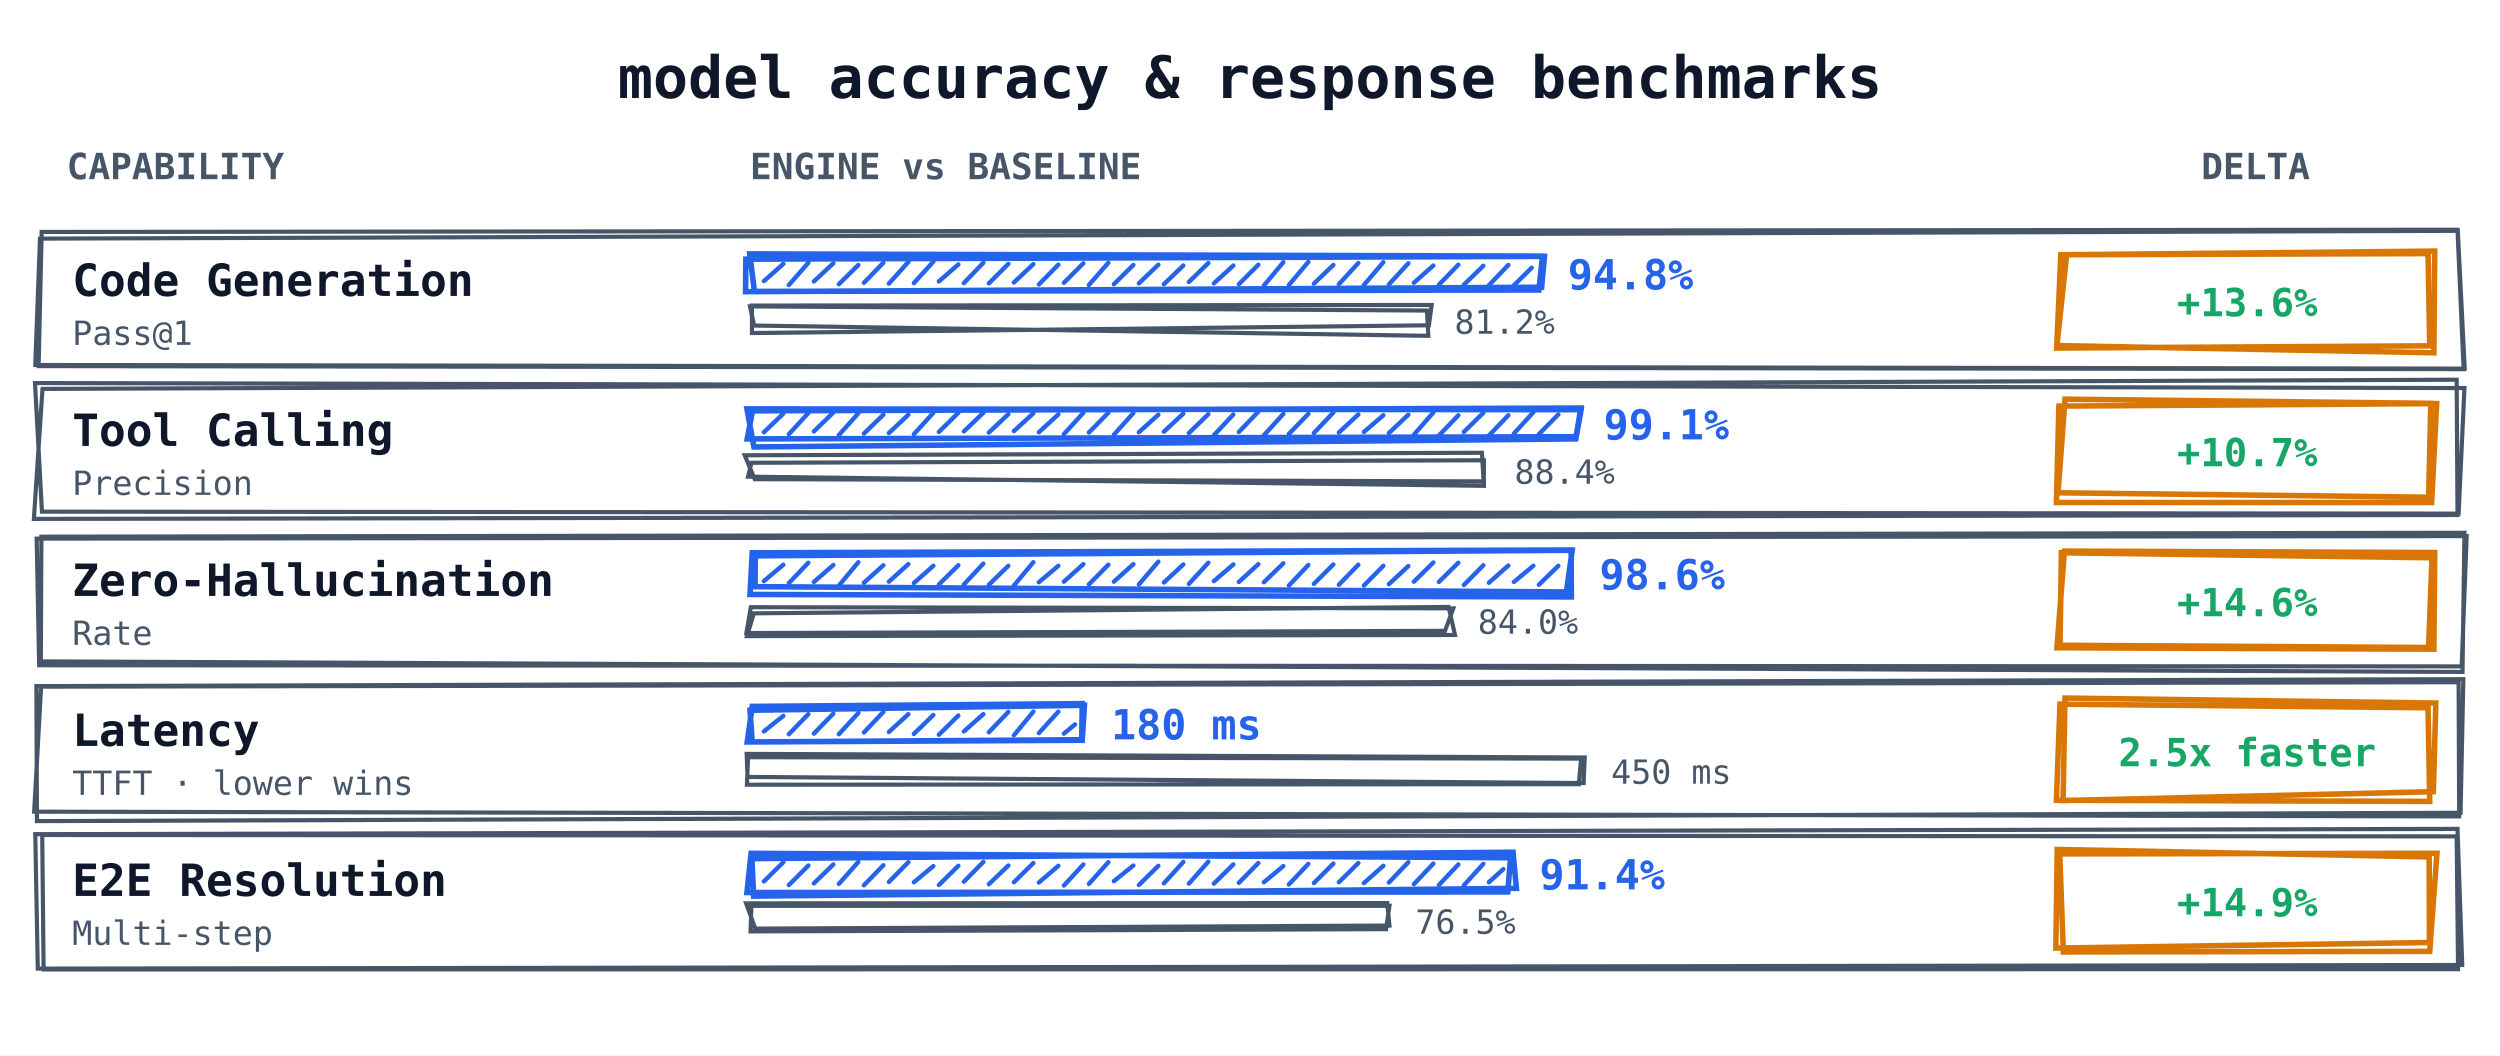
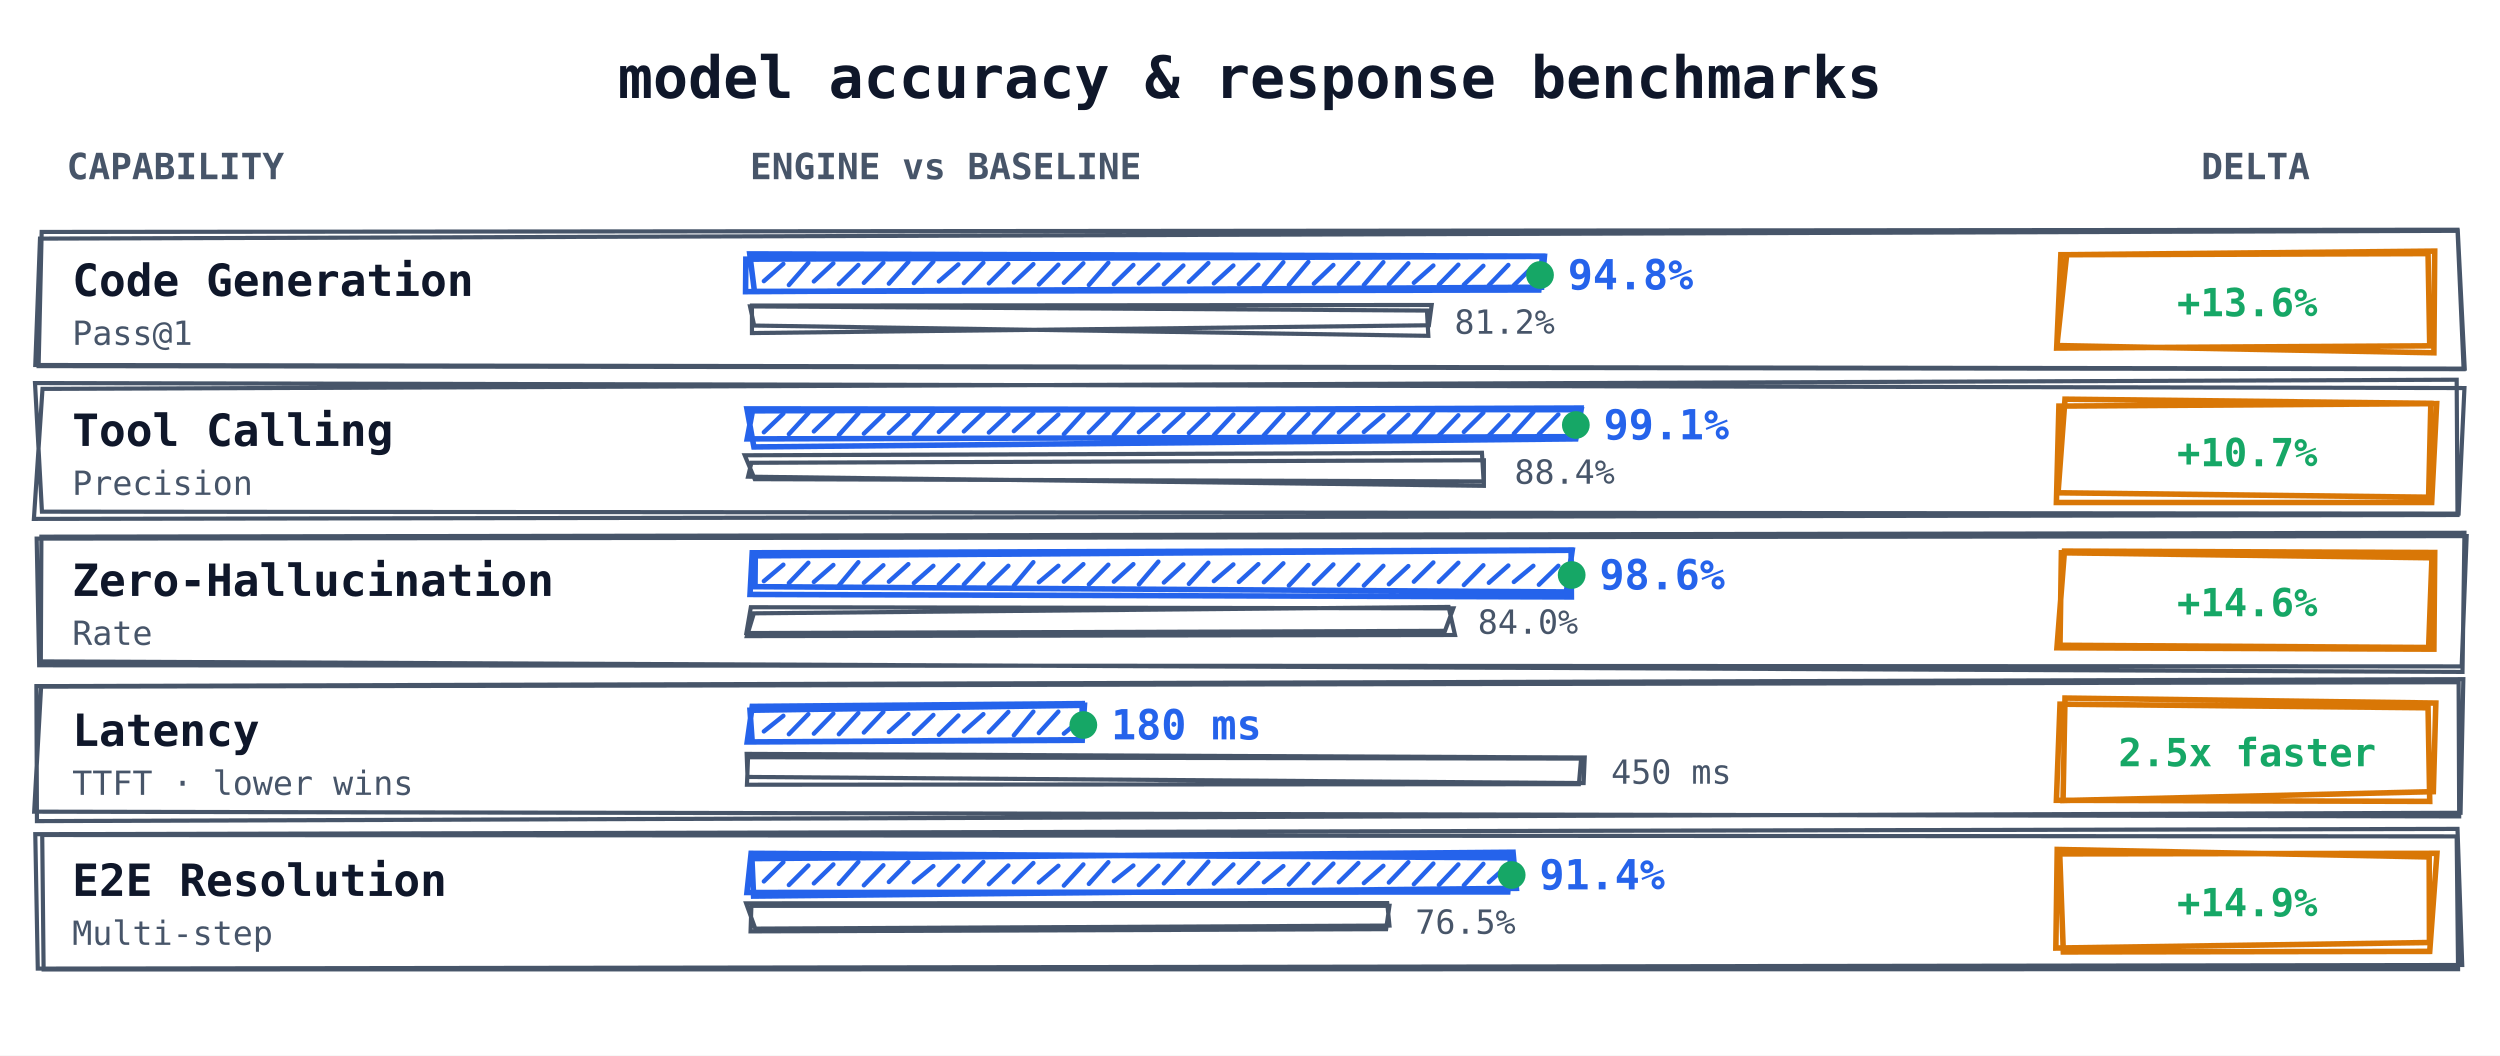
<svg xmlns="http://www.w3.org/2000/svg" viewBox="0 0 900 380">
  <rect width="900" height="380" fill="#ffffff" />
+   <style>.draw{stroke-dasharray:3200;stroke-dashoffset:3200;animation:sketch 12s ease-in-out infinite}@keyframes sketch{0%{stroke-dashoffset:3200}22%{stroke-dashoffset:0}80%{stroke-dashoffset:0}100%{stroke-dashoffset:3200}}.flowline{stroke-dasharray:6 10;animation:gentleFlow 3s linear infinite}@keyframes gentleFlow{from{stroke-dashoffset:32}to{stroke-dashoffset:0}}.blinkdot{animation:blinkdot 1.6s ease-in-out infinite}@keyframes blinkdot{0%,100%{opacity:1}50%{opacity:0.3}}</style>
  <text x="450" y="28" text-anchor="middle" dominant-baseline="central" font-family="ui-monospace, SFMono-Regular, Menlo, monospace" font-size="21" font-weight="700" fill="#0f172a">model accuracy &amp; response benchmarks</text>
  <text x="24" y="60" text-anchor="start" dominant-baseline="central" font-family="ui-monospace, SFMono-Regular, Menlo, monospace" font-size="13" font-weight="700" fill="#475569">CAPABILITY</text>
  <text x="270" y="60" text-anchor="start" dominant-baseline="central" font-family="ui-monospace, SFMono-Regular, Menlo, monospace" font-size="13" font-weight="700" fill="#475569">ENGINE vs BASELINE</text>
  <text x="812" y="60" text-anchor="middle" dominant-baseline="central" font-family="ui-monospace, SFMono-Regular, Menlo, monospace" font-size="13" font-weight="700" fill="#475569">DELTA</text>
  <path d="M15,83.5L884.7,82.7L886.9,132.9L13.9,131.8ZM14.4,85.9L884.8,83.1L887.3,132.7L12.7,131.4Z" fill="none" stroke="#475569" stroke-width="1.5" stroke-linecap="round" />
  <text x="26" y="101" text-anchor="start" dominant-baseline="central" font-family="ui-monospace, SFMono-Regular, Menlo, monospace" font-size="16" font-weight="700" fill="#0f172a">Code Generation</text>
  <text x="26" y="120" text-anchor="start" dominant-baseline="central" font-family="ui-monospace, SFMono-Regular, Menlo, monospace" font-size="12" font-weight="400" fill="#475569">Pass@1</text>
  <path d="M268.5,93.3L556,92.3L555,103.4L268.4,105ZM269.9,91.4L555.3,92.2L554,104.4L271.6,104.9Z" fill="none" stroke="#2563eb" stroke-width="2" stroke-linecap="round" />
  <path d="M275,101.2L282,95M284,102.6L291,94.6M293,101.3L300,94.8M302,102.3L309,95.4M311,101.8L318,94.6M320,102.1L327,94.3M329,101.9L336,94.2M338,101.3L345,95.2M347,101.9L354,94.6M356,102L363,95M365,101.7L372,95.1M374,102.4L381,95.3M383,101.8L390,94.8M392,102.6L399,94.6M401,102.3L408,95.4M410,102L417,95.3M419,102.3L426,95.6M428,101.5L435,94.7M437,102L444,95.6M446,102.3L453,95.3M455,102.8L462,94.4M464,102.6L471,94.3M473,102.1L480,95.4M482,102.3L489,94.7M491,102.6L498,94.4M500,102.4L507,94.8M509,101.8L516,95.6M518,102.5L525,95.3M527,102.5L534,95.7M536,102.7L543,95.4M545,102.7L551.4,96.4" fill="none" stroke="#2563eb" stroke-width="1.6" stroke-linecap="round" />
  <path d="M270.7,110L515.4,109.8L514.4,117.1L270.7,119.9ZM270,110.3L513.7,111.8L514.2,120.9L271.5,117.2Z" fill="none" stroke="#475569" stroke-width="1.5" stroke-linecap="round" />
  <text x="564.4" y="99" text-anchor="start" dominant-baseline="central" font-family="ui-monospace, SFMono-Regular, Menlo, monospace" font-size="15" font-weight="700" fill="#2563eb">94.8%</text>
  <text x="523.6" y="116" text-anchor="start" dominant-baseline="central" font-family="ui-monospace, SFMono-Regular, Menlo, monospace" font-size="12" font-weight="400" fill="#475569">81.2%</text>
+   <circle cx="554.4" cy="99" r="5" fill="#16a766">
+     <animate attributeName="opacity" dur="2s" begin="0.00s" repeatCount="indefinite" values="1;0.3;1" />
+   </circle>
  <path d="M744,91.7L876.5,90.4L876.2,127L740.5,124.4ZM741.9,91.7L874.1,91.3L874.7,124.5L740.4,125.3Z" fill="none" stroke="#d97706" stroke-width="2" stroke-linecap="round" />
  <text x="809" y="109" text-anchor="middle" dominant-baseline="central" font-family="ui-monospace, SFMono-Regular, Menlo, monospace" font-size="14" font-weight="700" fill="#16a766">+13.6%</text>
  <path d="M12.6,137.9L887.2,139.7L885.1,184.9L15.1,184.2ZM15.3,140L884.4,136.7L884.7,185.4L12.2,186.8Z" fill="none" stroke="#475569" stroke-width="1.5" stroke-linecap="round" />
  <text x="26" y="155" text-anchor="start" dominant-baseline="central" font-family="ui-monospace, SFMono-Regular, Menlo, monospace" font-size="16" font-weight="700" fill="#0f172a">Tool Calling</text>
  <text x="26" y="174" text-anchor="start" dominant-baseline="central" font-family="ui-monospace, SFMono-Regular, Menlo, monospace" font-size="12" font-weight="400" fill="#475569">Precision</text>
  <path d="M270.9,147.9L569.1,146.9L567.4,157.2L269,158ZM268.9,147.2L569.2,147.5L567.3,158L271.4,160.9Z" fill="none" stroke="#2563eb" stroke-width="2" stroke-linecap="round" />
  <path d="M275,155.6L282,148.9M284,156.3L291,148.7M293,155.3L300,148.5M302,156.6L309,148.8M311,156.1L318,149.3M320,155.9L327,149.3M329,156.3L336,148.6M338,155.5L345,148.6M347,155.3L354,148.6M356,155.7L363,149.1M365,155.2L372,148.8M374,155.6L381,149.2M383,156.3L390,148.6M392,155.7L399,148.6M401,156.5L408,148.7M410,155.6L417,149.3M419,155.4L426,148.9M428,155.9L435,149.1M437,156.7L444,149.2M446,155.5L453,148.2M455,156.7L462,149M464,156.2L471,149M473,155.9L480,148.5M482,155.7L489,149.2M491,155.5L498,149.5M500,155.9L507,149.3M509,156.5L516,148.5M518,156.8L525,149.5M527,155.5L534,148.6M536,156.8L543,149.5M545,156.1L552,148.4M554,156.3L561,149.2" fill="none" stroke="#2563eb" stroke-width="1.6" stroke-linecap="round" />
  <path d="M270.5,166.6L534.2,165.7L534.2,174.9L269.3,171.6ZM268.1,163.9L533.5,163L534.1,173.3L271.7,172.5Z" fill="none" stroke="#475569" stroke-width="1.5" stroke-linecap="round" />
  <text x="577.3" y="153" text-anchor="start" dominant-baseline="central" font-family="ui-monospace, SFMono-Regular, Menlo, monospace" font-size="15" font-weight="700" fill="#2563eb">99.1%</text>
  <text x="545.2" y="170" text-anchor="start" dominant-baseline="central" font-family="ui-monospace, SFMono-Regular, Menlo, monospace" font-size="12" font-weight="400" fill="#475569">88.4%</text>
+   <circle cx="567.3" cy="153" r="5" fill="#16a766">
+     <animate attributeName="opacity" dur="2s" begin="0.30s" repeatCount="indefinite" values="1;0.3;1" />
+   </circle>
  <path d="M741.2,146.2L877.2,145.3L875.4,180.9L740.3,180.9ZM743.4,143.7L875.1,145.2L874.3,179L740.9,177.4Z" fill="none" stroke="#d97706" stroke-width="2" stroke-linecap="round" />
  <text x="809" y="163" text-anchor="middle" dominant-baseline="central" font-family="ui-monospace, SFMono-Regular, Menlo, monospace" font-size="14" font-weight="700" fill="#16a766">+10.7%</text>
  <path d="M14.9,193.2L887.2,191.8L886.5,241.9L14.7,238.1ZM13.2,193.9L888,193L886.2,239.9L14.1,239.5Z" fill="none" stroke="#475569" stroke-width="1.5" stroke-linecap="round" />
  <text x="26" y="209" text-anchor="start" dominant-baseline="central" font-family="ui-monospace, SFMono-Regular, Menlo, monospace" font-size="16" font-weight="700" fill="#0f172a">Zero-Hallucination</text>
  <text x="26" y="228" text-anchor="start" dominant-baseline="central" font-family="ui-monospace, SFMono-Regular, Menlo, monospace" font-size="12" font-weight="400" fill="#475569">Rate</text>
  <path d="M270.8,199L565.6,198L565.7,214.9L270,214ZM271.9,200.1L566,198.1L563.9,213.1L271.8,211.2Z" fill="none" stroke="#2563eb" stroke-width="2" stroke-linecap="round" />
  <path d="M275,209.2L282,203.3M284,209.9L291,202.6M293,209.5L300,203.4M302,210.8L309,202.4M311,209.8L318,203.5M320,209.4L327,203.1M329,209.9L336,203.7M338,210.4L345,203.5M347,210.4L354,202.9M356,210.5L363,203.7M365,210.8L372,202.4M374,209.6L381,203.7M383,209.4L390,203.1M392,210.4L399,203.3M401,209.4L408,203.1M410,210.4L417,202.2M419,209.7L426,203.2M428,210.2L435,202.6M437,209.2L444,203.2M446,209.5L453,203.1M455,209.6L462,202.8M464,210.8L471,203.4M473,210.2L480,203.2M482,210.5L489,203.3M491,210.8L498,203.7M500,210.3L507,203.8M509,209.4L516,202.5M518,209.5L525,202.6M527,210.6L534,203.5M536,209.8L543,203.6M545,209.5L552,203.7M554,210.5L561,203.7" fill="none" stroke="#2563eb" stroke-width="1.6" stroke-linecap="round" />
  <path d="M270.3,218.6L523.2,219L520.2,227.1L268.7,227.9ZM271.4,220.8L521.5,218.5L523.8,228.6L268.9,229Z" fill="none" stroke="#475569" stroke-width="1.5" stroke-linecap="round" />
  <text x="575.8" y="207" text-anchor="start" dominant-baseline="central" font-family="ui-monospace, SFMono-Regular, Menlo, monospace" font-size="15" font-weight="700" fill="#2563eb">98.6%</text>
  <text x="532" y="224" text-anchor="start" dominant-baseline="central" font-family="ui-monospace, SFMono-Regular, Menlo, monospace" font-size="12" font-weight="400" fill="#475569">84.0%</text>
+   <circle cx="565.8" cy="207" r="5" fill="#16a766">
+     <animate attributeName="opacity" dur="2s" begin="0.60s" repeatCount="indefinite" values="1;0.3;1" />
+   </circle>
  <path d="M743.2,198.4L876.5,198.9L876.2,233.7L740.5,233.2ZM742.1,199L875.5,200.8L874.3,233.1L741.6,232.3Z" fill="none" stroke="#d97706" stroke-width="2" stroke-linecap="round" />
  <text x="809" y="217" text-anchor="middle" dominant-baseline="central" font-family="ui-monospace, SFMono-Regular, Menlo, monospace" font-size="14" font-weight="700" fill="#16a766">+14.6%</text>
  <path d="M13.1,247L886.8,244.5L885.8,292.6L13.3,295.6ZM14.8,247.2L885.1,245.6L885.3,293.9L12.3,292.2Z" fill="none" stroke="#475569" stroke-width="1.5" stroke-linecap="round" />
  <text x="26" y="263" text-anchor="start" dominant-baseline="central" font-family="ui-monospace, SFMono-Regular, Menlo, monospace" font-size="16" font-weight="700" fill="#0f172a">Latency</text>
  <text x="26" y="282" text-anchor="start" dominant-baseline="central" font-family="ui-monospace, SFMono-Regular, Menlo, monospace" font-size="12" font-weight="400" fill="#475569">TTFT · lower wins</text>
  <path d="M270,255.7L390.4,253.9L389.6,266.5L270.8,267.1ZM270.8,254.3L389.6,253.3L389.4,266.3L269,267.1Z" fill="none" stroke="#2563eb" stroke-width="2" stroke-linecap="round" />
  <path d="M275,263.3L282,257.7M284,264.3L291,257.1M293,264.1L300,256.9M302,264.3L309,256.7M311,263.7L318,256.3M320,263.5L327,257.1M329,264.2L336,257.4M338,264.5L345,257.6M347,263.3L354,257.1M356,263.6L363,256.3M365,264.7L372,256.2M374,263.9L381,256.2M383,264.1L387,260.8" fill="none" stroke="#2563eb" stroke-width="1.6" stroke-linecap="round" />
  <path d="M268.8,271.4L570.5,272.7L570.1,281.9L269.1,279.7ZM269.3,272.6L569.2,273.1L568.4,282.3L268.9,282.5Z" fill="none" stroke="#475569" stroke-width="1.5" stroke-linecap="round" />
  <text x="400" y="261" text-anchor="start" dominant-baseline="central" font-family="ui-monospace, SFMono-Regular, Menlo, monospace" font-size="15" font-weight="700" fill="#2563eb">180 ms</text>
  <text x="580" y="278" text-anchor="start" dominant-baseline="central" font-family="ui-monospace, SFMono-Regular, Menlo, monospace" font-size="12" font-weight="400" fill="#475569">450 ms</text>
+   <circle cx="390" cy="261" r="5" fill="#16a766">
+     <animate attributeName="opacity" dur="2s" begin="0.90s" repeatCount="indefinite" values="1;0.3;1" />
+   </circle>
  <path d="M743.4,251.3L876.9,253.1L876,285L742.7,288.2ZM741.6,253.5L874.1,254.8L874.7,288.5L740.3,288.1Z" fill="none" stroke="#d97706" stroke-width="2" stroke-linecap="round" />
  <text x="809" y="271" text-anchor="middle" dominant-baseline="central" font-family="ui-monospace, SFMono-Regular, Menlo, monospace" font-size="14" font-weight="700" fill="#16a766">2.5x faster</text>
  <path d="M15.2,300.6L884.4,301.1L884.9,348.9L15.7,349ZM12.7,300.3L884.7,298.4L886.4,347.4L13.6,348.7Z" fill="none" stroke="#475569" stroke-width="1.5" stroke-linecap="round" />
  <text x="26" y="317" text-anchor="start" dominant-baseline="central" font-family="ui-monospace, SFMono-Regular, Menlo, monospace" font-size="16" font-weight="700" fill="#0f172a">E2E Resolution</text>
  <text x="26" y="336" text-anchor="start" dominant-baseline="central" font-family="ui-monospace, SFMono-Regular, Menlo, monospace" font-size="12" font-weight="400" fill="#475569">Multi-step</text>
  <path d="M270.4,307.2L543.8,308.8L542.8,321.1L268.9,321.3ZM270.7,309.1L544.7,306.8L545.9,319.8L271.3,322.6Z" fill="none" stroke="#2563eb" stroke-width="2" stroke-linecap="round" />
  <path d="M275,317.3L282,310.4M284,318.6L291,311.6M293,318L300,311.2M302,318.2L309,310.3M311,318.7L318,311.5M320,317.5L327,310.4M329,317.6L336,311.8M338,318.6L345,311.7M347,317.4L354,310.3M356,318.3L363,311.6M365,317.6L372,310.7M374,317.7L381,311.7M383,318.8L390,311.2M392,318.2L399,310.4M401,317.2L408,311.6M410,318.6L417,311.7M419,318L426,310.3M428,318.1L435,310.2M437,318.1L444,311.2M446,317.8L453,310.7M455,317.6L462,311.8M464,318.4L471,311M473,317.9L480,310.9M482,317.6L489,310.7M491,317.9L498,311.7M500,317.7L507,310.4M509,318.3L516,310.9M518,318.6L525,311.2M527,318.7L534,311M536,317.6L541.2,312.9" fill="none" stroke="#2563eb" stroke-width="1.6" stroke-linecap="round" />
  <path d="M270.5,326.1L500.2,326.1L499,334.5L270.2,335.3ZM268.6,325.2L499.4,325.1L500.2,333.2L271.9,334.3Z" fill="none" stroke="#475569" stroke-width="1.5" stroke-linecap="round" />
  <text x="554.2" y="315" text-anchor="start" dominant-baseline="central" font-family="ui-monospace, SFMono-Regular, Menlo, monospace" font-size="15" font-weight="700" fill="#2563eb">91.4%</text>
  <text x="509.5" y="332" text-anchor="start" dominant-baseline="central" font-family="ui-monospace, SFMono-Regular, Menlo, monospace" font-size="12" font-weight="400" fill="#475569">76.5%</text>
+   <circle cx="544.2" cy="315" r="5" fill="#16a766">
+     <animate attributeName="opacity" dur="2s" begin="1.20s" repeatCount="indefinite" values="1;0.3;1" />
+   </circle>
  <path d="M741.5,307.4L877.3,307.2L874.7,342.5L742.8,342.7ZM740.6,305.8L874.5,308.5L874.6,339.3L740.1,341.3Z" fill="none" stroke="#d97706" stroke-width="2" stroke-linecap="round" />
  <text x="809" y="325" text-anchor="middle" dominant-baseline="central" font-family="ui-monospace, SFMono-Regular, Menlo, monospace" font-size="14" font-weight="700" fill="#16a766">+14.9%</text>
</svg>
